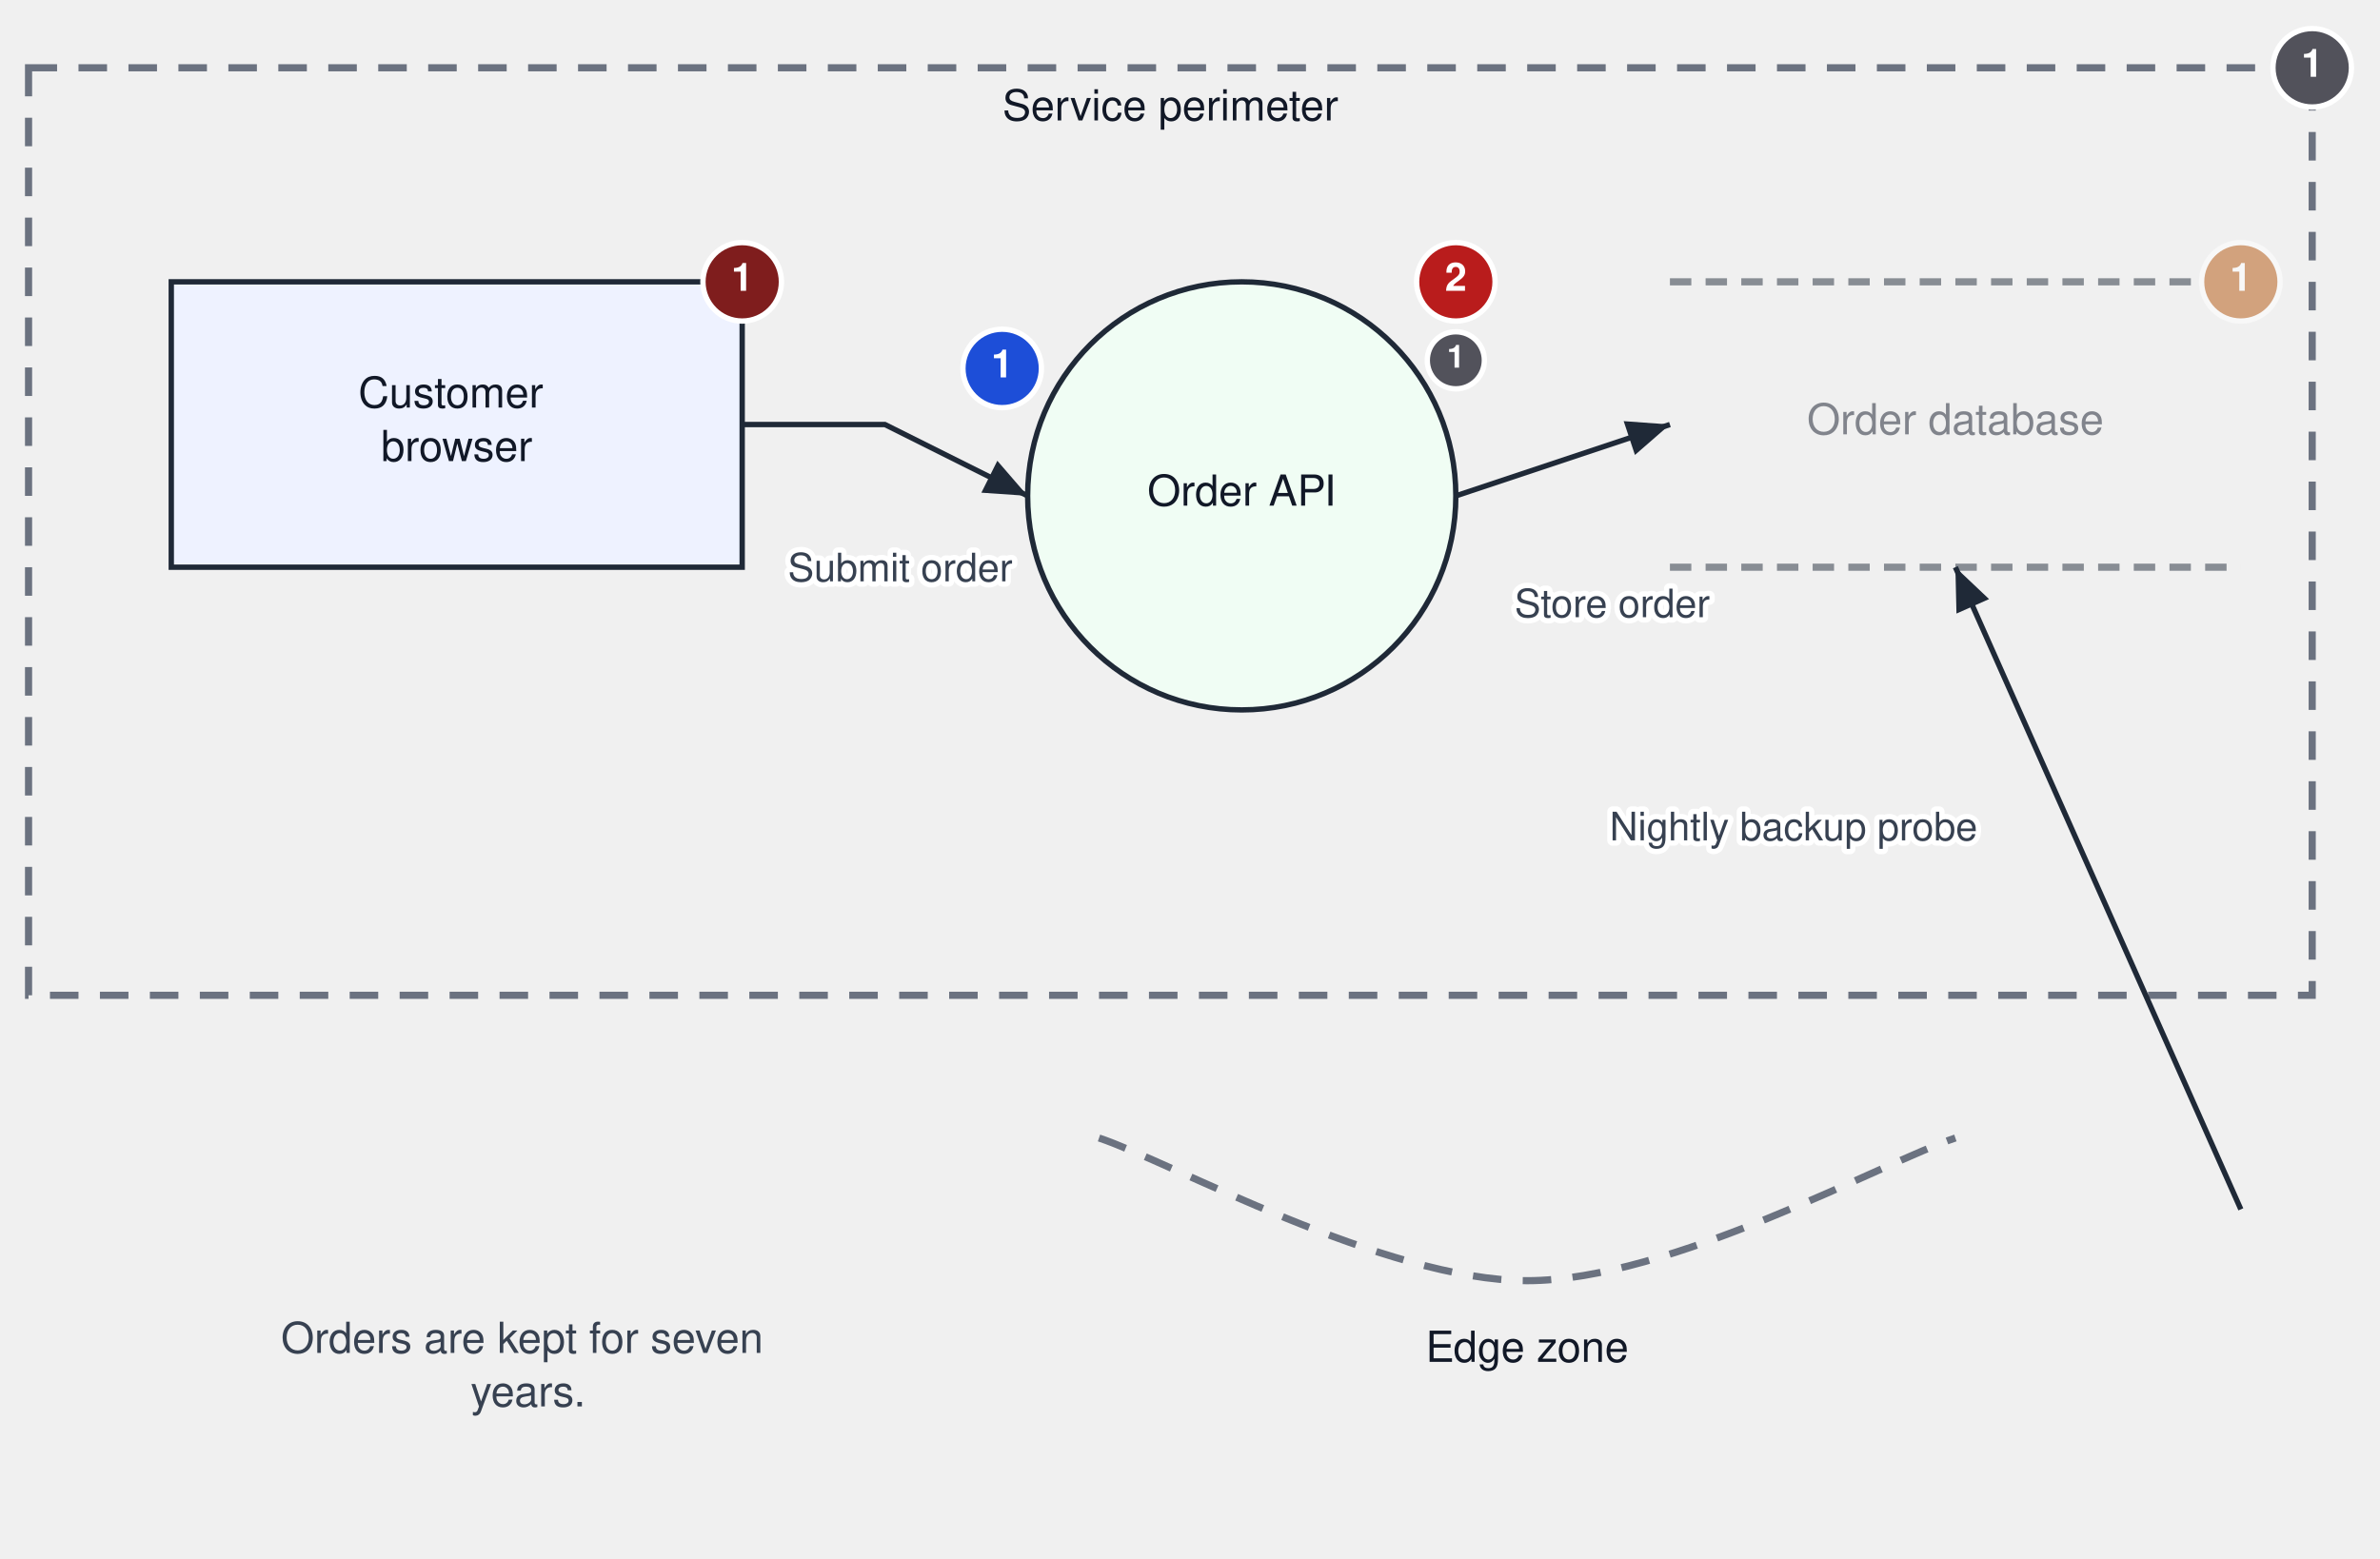
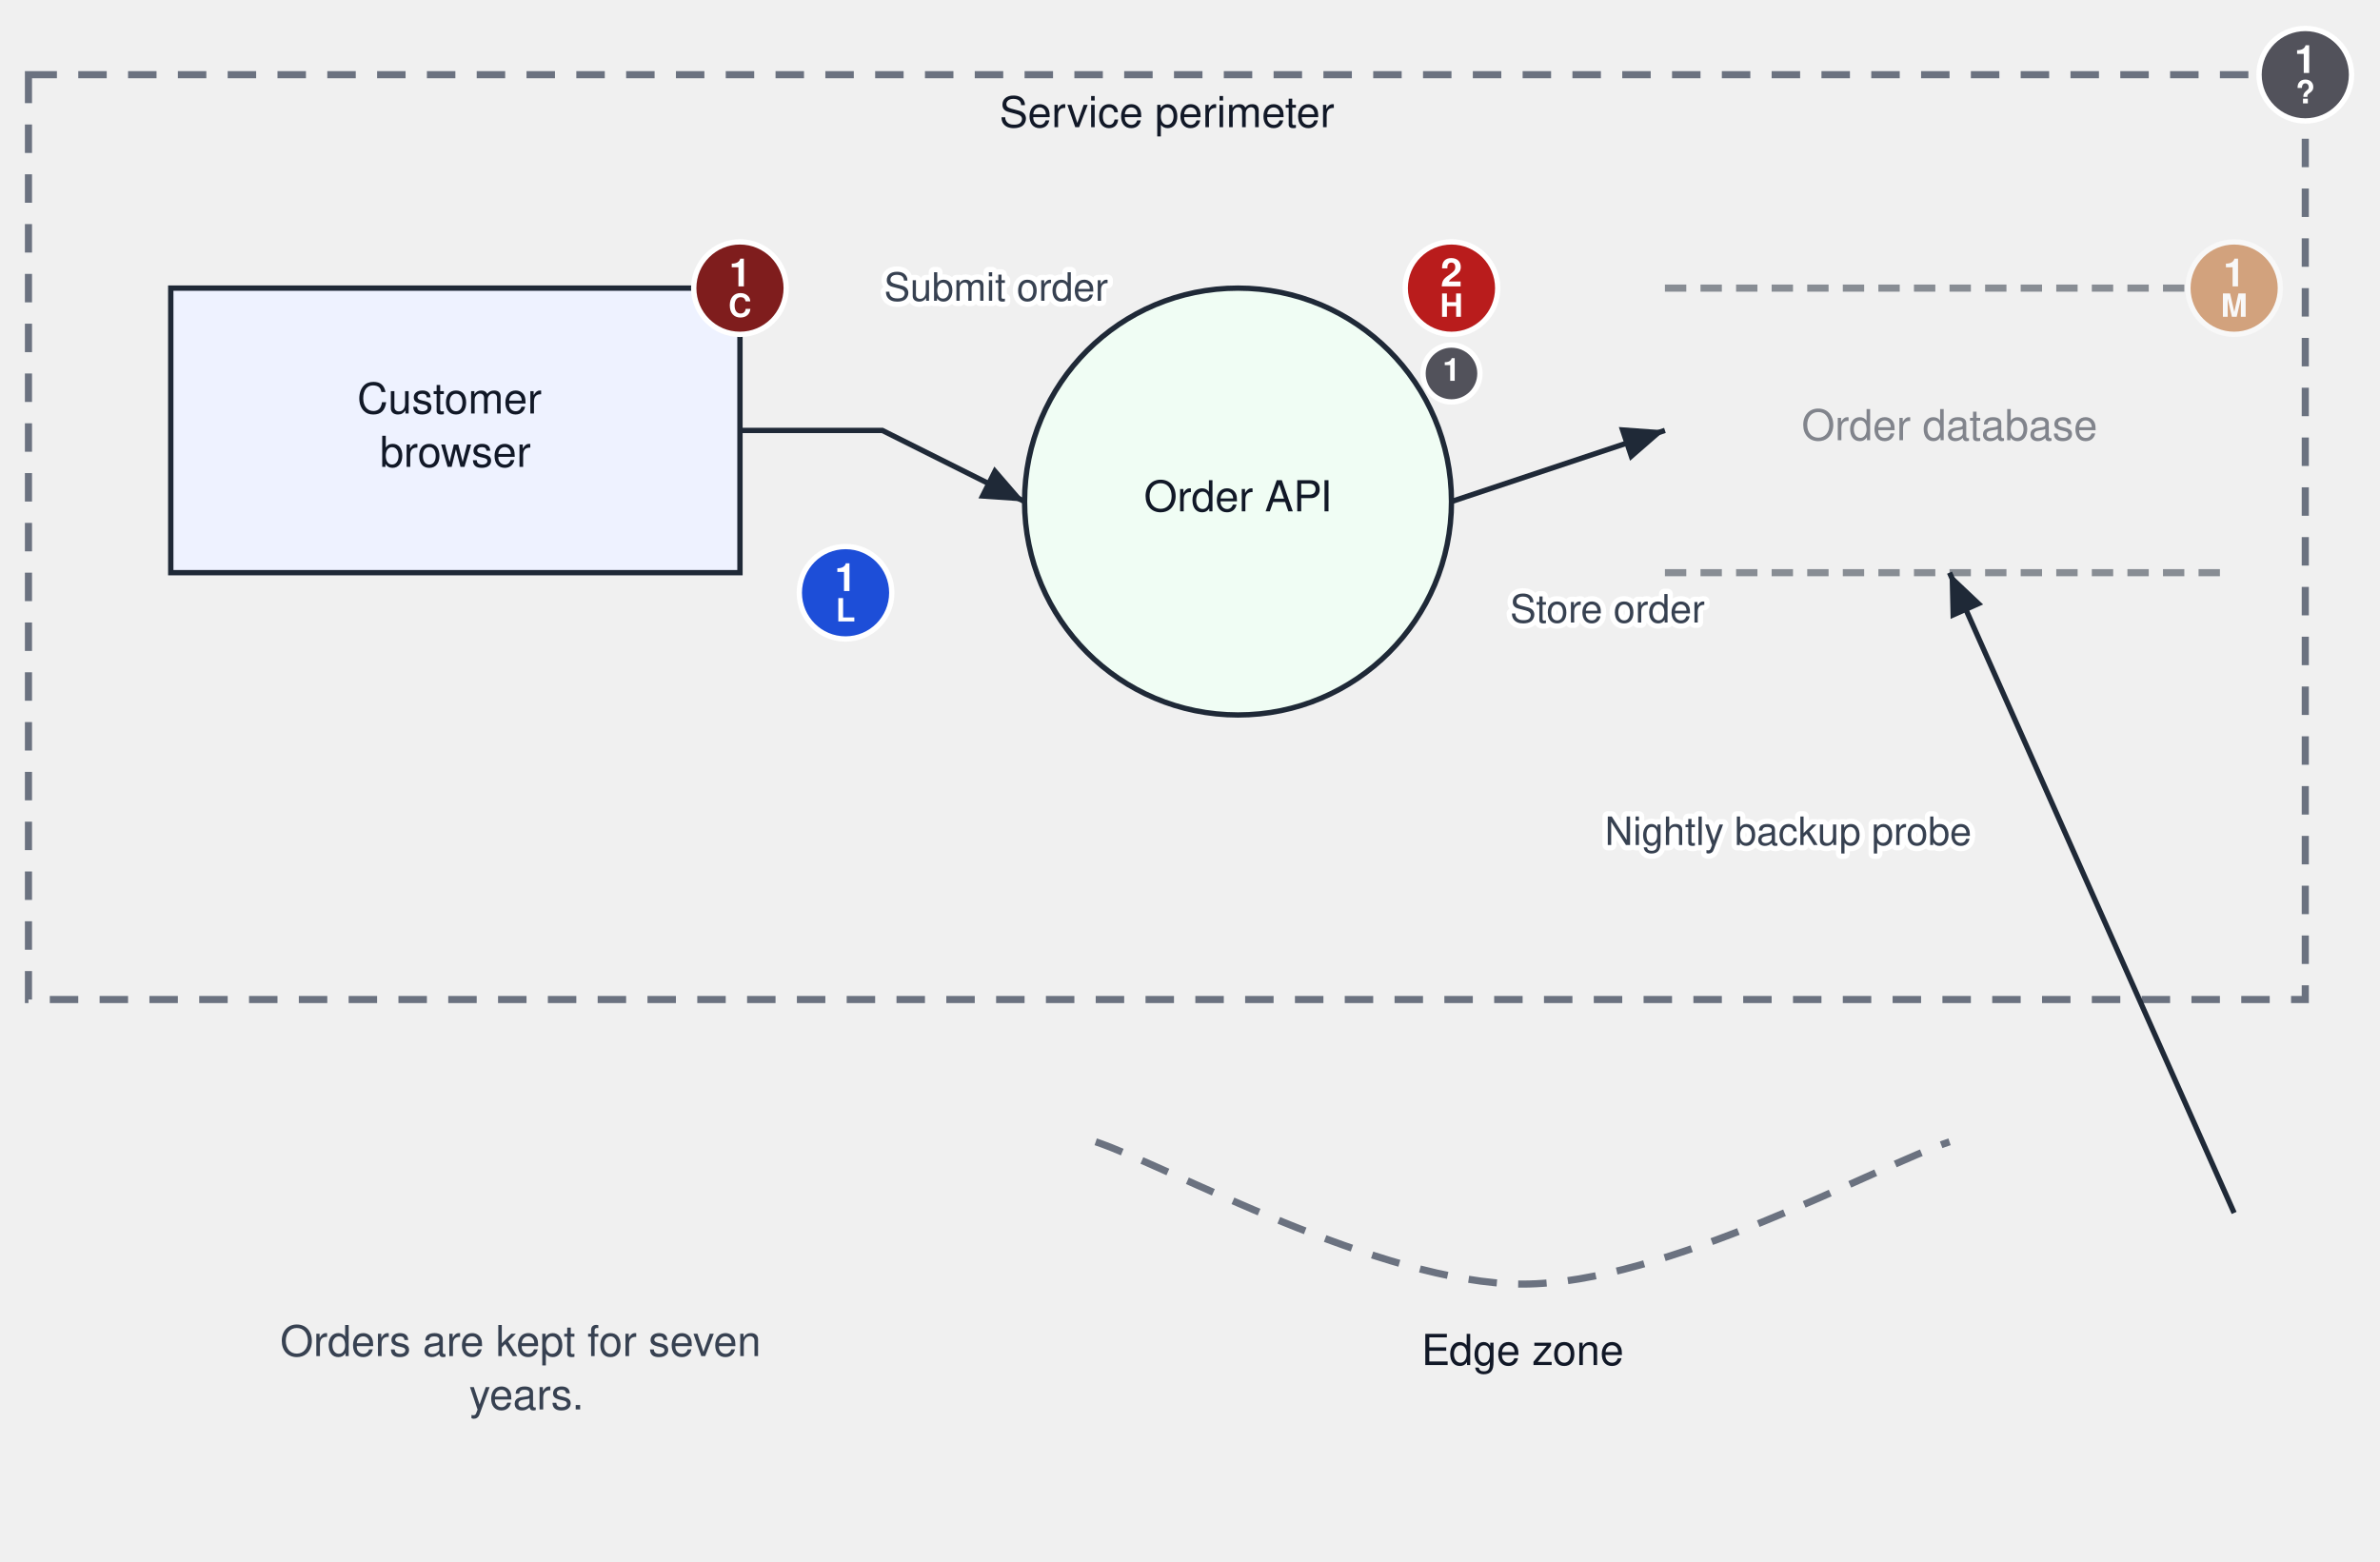
- <svg xmlns="http://www.w3.org/2000/svg" viewBox="-8 -19 667 437" width="667" height="437">
+ <svg xmlns="http://www.w3.org/2000/svg" viewBox="-8 -21 669 439" width="669" height="439">
  <style>.pn-element {
  font-family: 'Helvetica Neue', Helvetica, Arial, sans-serif;
}
.pn-shape {
  fill: #ffffff;
  stroke: #1f2937;
  stroke-width: 1.5;
}
.pn-actor {
  fill: #eef2ff;
}
.pn-process {
  fill: #f0fdf4;
}
.pn-store {
  fill: none;
  stroke-width: 2;
}
.pn-boundary-box,
.pn-boundary-curve {
  fill: none;
  stroke: #6b7280;
  stroke-width: 2;
  stroke-dasharray: 8 6;
}
.pn-out-of-scope {
  opacity: 0.5;
}
.pn-out-of-scope .pn-shape {
  stroke-dasharray: 6 4;
}
.pn-label {
  fill: #111827;
  font-size: 12px;
  font-weight: 500;
  text-anchor: middle;
  dominant-baseline: central;
}
.pn-note {
  fill: #374151;
  font-size: 12px;
  text-anchor: middle;
  dominant-baseline: central;
}
.pn-flow {
  fill: none;
}
.pn-flow-arrow {
  fill: #1f2937;
  stroke: none;
}
.pn-flow-label {
  fill: #374151;
  font-size: 11px;
  text-anchor: middle;
  dominant-baseline: central;
  paint-order: stroke;
  stroke: #ffffff;
  stroke-width: 3;
  stroke-linejoin: round;
}
.pn-badge {
  stroke: #ffffff;
  stroke-width: 1.5;
}
.pn-badge-count {
  fill: #ffffff;
  stroke: none;
  font-weight: 600;
  text-anchor: middle;
  dominant-baseline: central;
}
.pn-badge-primary .pn-badge-count {
  font-size: 11px;
}
.pn-badge-secondary .pn-badge-count {
  font-size: 9px;
}
+ .pn-badge-mark {
+   fill: #ffffff;
+   stroke: none;
+   font-size: 9px;
+   font-weight: 700;
+   text-anchor: middle;
+   dominant-baseline: central;
+ }
.pn-tone-critical {
  fill: #7f1d1d;
}
.pn-tone-high {
  fill: #b91c1c;
}
.pn-tone-medium {
  fill: #b45309;
}
.pn-tone-low {
  fill: #1d4ed8;
}
.pn-tone-neutral {
  fill: #52525b;
}
</style>
  <g transform="translate(0, 0)">
    <g class="pn-element">
      <rect class="pn-shape pn-boundary-box" width="640" height="260" />
      <text class="pn-label" x="320" y="12">
        <tspan x="320" dy="0">Service perimeter</tspan>
      </text>
      <g class="pn-badge" transform="translate(640, 0)">
        <g class="pn-badge-primary">
-           <circle class="pn-tone-neutral" r="11" />
-           <text class="pn-badge-count">1</text>
+           <circle class="pn-tone-neutral" r="13" />
+           <text class="pn-badge-count" y="-3">1</text>
+           <text class="pn-badge-mark" y="6">?</text>
        </g>
      </g>
    </g>
  </g>
  <g transform="translate(298, 298)">
    <g class="pn-element">
      <path class="pn-shape pn-boundary-curve" d="M 2 2 C 22 8.667 82 42 122 42 C 162 42 222 8.667 242 2" />
      <text class="pn-label" x="122" y="62">
        <tspan x="122" dy="0">Edge zone</tspan>
      </text>
    </g>
  </g>
  <g transform="translate(40, 60)">
    <g class="pn-element">
      <rect class="pn-shape pn-actor" width="160" height="80" />
      <text class="pn-label" x="80" y="32.5">
        <tspan x="80" dy="0">Customer</tspan>
        <tspan x="80" dy="15">browser</tspan>
      </text>
      <g class="pn-badge" transform="translate(160, 0)">
        <g class="pn-badge-primary">
-           <circle class="pn-tone-critical" r="11" />
-           <text class="pn-badge-count">1</text>
+           <circle class="pn-tone-critical" r="13" />
+           <text class="pn-badge-count" y="-3">1</text>
+           <text class="pn-badge-mark" y="6">C</text>
        </g>
      </g>
    </g>
  </g>
  <g transform="translate(280, 60)">
    <g class="pn-element">
      <circle class="pn-shape pn-process" cx="60" cy="60" r="60" />
      <text class="pn-label" x="60" y="60">
        <tspan x="60" dy="0">Order API</tspan>
      </text>
      <g class="pn-badge" transform="translate(120, 0)">
        <g class="pn-badge-primary">
-           <circle class="pn-tone-high" r="11" />
-           <text class="pn-badge-count">2</text>
-         </g>
-         <g class="pn-badge-secondary" transform="translate(0, 22)">
+           <circle class="pn-tone-high" r="13" />
+           <text class="pn-badge-count" y="-3">2</text>
+           <text class="pn-badge-mark" y="6">H</text>
+         </g>
+         <g class="pn-badge-secondary" transform="translate(0, 24)">
          <circle class="pn-tone-neutral" r="8" />
          <text class="pn-badge-count">1</text>
        </g>
      </g>
    </g>
  </g>
  <g transform="translate(460, 60)">
    <g class="pn-element pn-out-of-scope">
      <line class="pn-shape pn-store" x1="0" y1="0" x2="160" y2="0" />
      <line class="pn-shape pn-store" x1="0" y1="80" x2="160" y2="80" />
      <text class="pn-label" x="80" y="40">
        <tspan x="80" dy="0">Order database</tspan>
      </text>
      <g class="pn-badge" transform="translate(160, 0)">
        <g class="pn-badge-primary">
-           <circle class="pn-tone-medium" r="11" />
-           <text class="pn-badge-count">1</text>
+           <circle class="pn-tone-medium" r="13" />
+           <text class="pn-badge-count" y="-3">1</text>
+           <text class="pn-badge-mark" y="6">M</text>
        </g>
      </g>
    </g>
  </g>
  <g transform="translate(40, 320)">
    <g class="pn-element">
      <text class="pn-note" x="100" y="37.5">
        <tspan x="100" dy="0">Orders are kept for seven</tspan>
        <tspan x="100" dy="15">years.</tspan>
      </text>
    </g>
  </g>
  <g class="pn-element">
    <path class="pn-shape pn-flow" d="M 200 100 L 240 100 L 280 120" />
    <path class="pn-flow-arrow" d="M 280 120 L 267.031 119.106 L 271.503 110.161 Z" />
-     <text class="pn-flow-label" x="244.279" y="141.442">
-       <tspan x="244.279" dy="0">Submit order</tspan>
+     <text class="pn-flow-label" x="271.982" y="61.036">
+       <tspan x="271.982" dy="0">Submit order</tspan>
    </text>
-     <g class="pn-badge" transform="translate(272.861, 84.278)">
+     <g class="pn-badge" transform="translate(229.678, 145.644)">
      <g class="pn-badge-primary">
-         <circle class="pn-tone-low" r="11" />
-         <text class="pn-badge-count">1</text>
+         <circle class="pn-tone-low" r="13" />
+         <text class="pn-badge-count" y="-3">1</text>
+         <text class="pn-badge-mark" y="6">L</text>
      </g>
    </g>
  </g>
  <g class="pn-element">
    <path class="pn-shape pn-flow" d="M 400 120 L 460 100" />
    <path class="pn-flow-arrow" d="M 460 100 L 450.197 108.538 L 447.035 99.051 Z" />
    <text class="pn-flow-label" x="443.832" y="151.496">
      <tspan x="443.832" dy="0">Store order</tspan>
    </text>
  </g>
  <g class="pn-element">
    <path class="pn-shape pn-flow" d="M 620 320 L 540 140" />
    <path class="pn-flow-arrow" d="M 540 140 L 549.443 148.935 L 540.305 152.996 Z" />
    <text class="pn-flow-label" x="494.645" y="214.047">
      <tspan x="494.645" dy="0">Nightly backup probe</tspan>
    </text>
  </g>
</svg>
